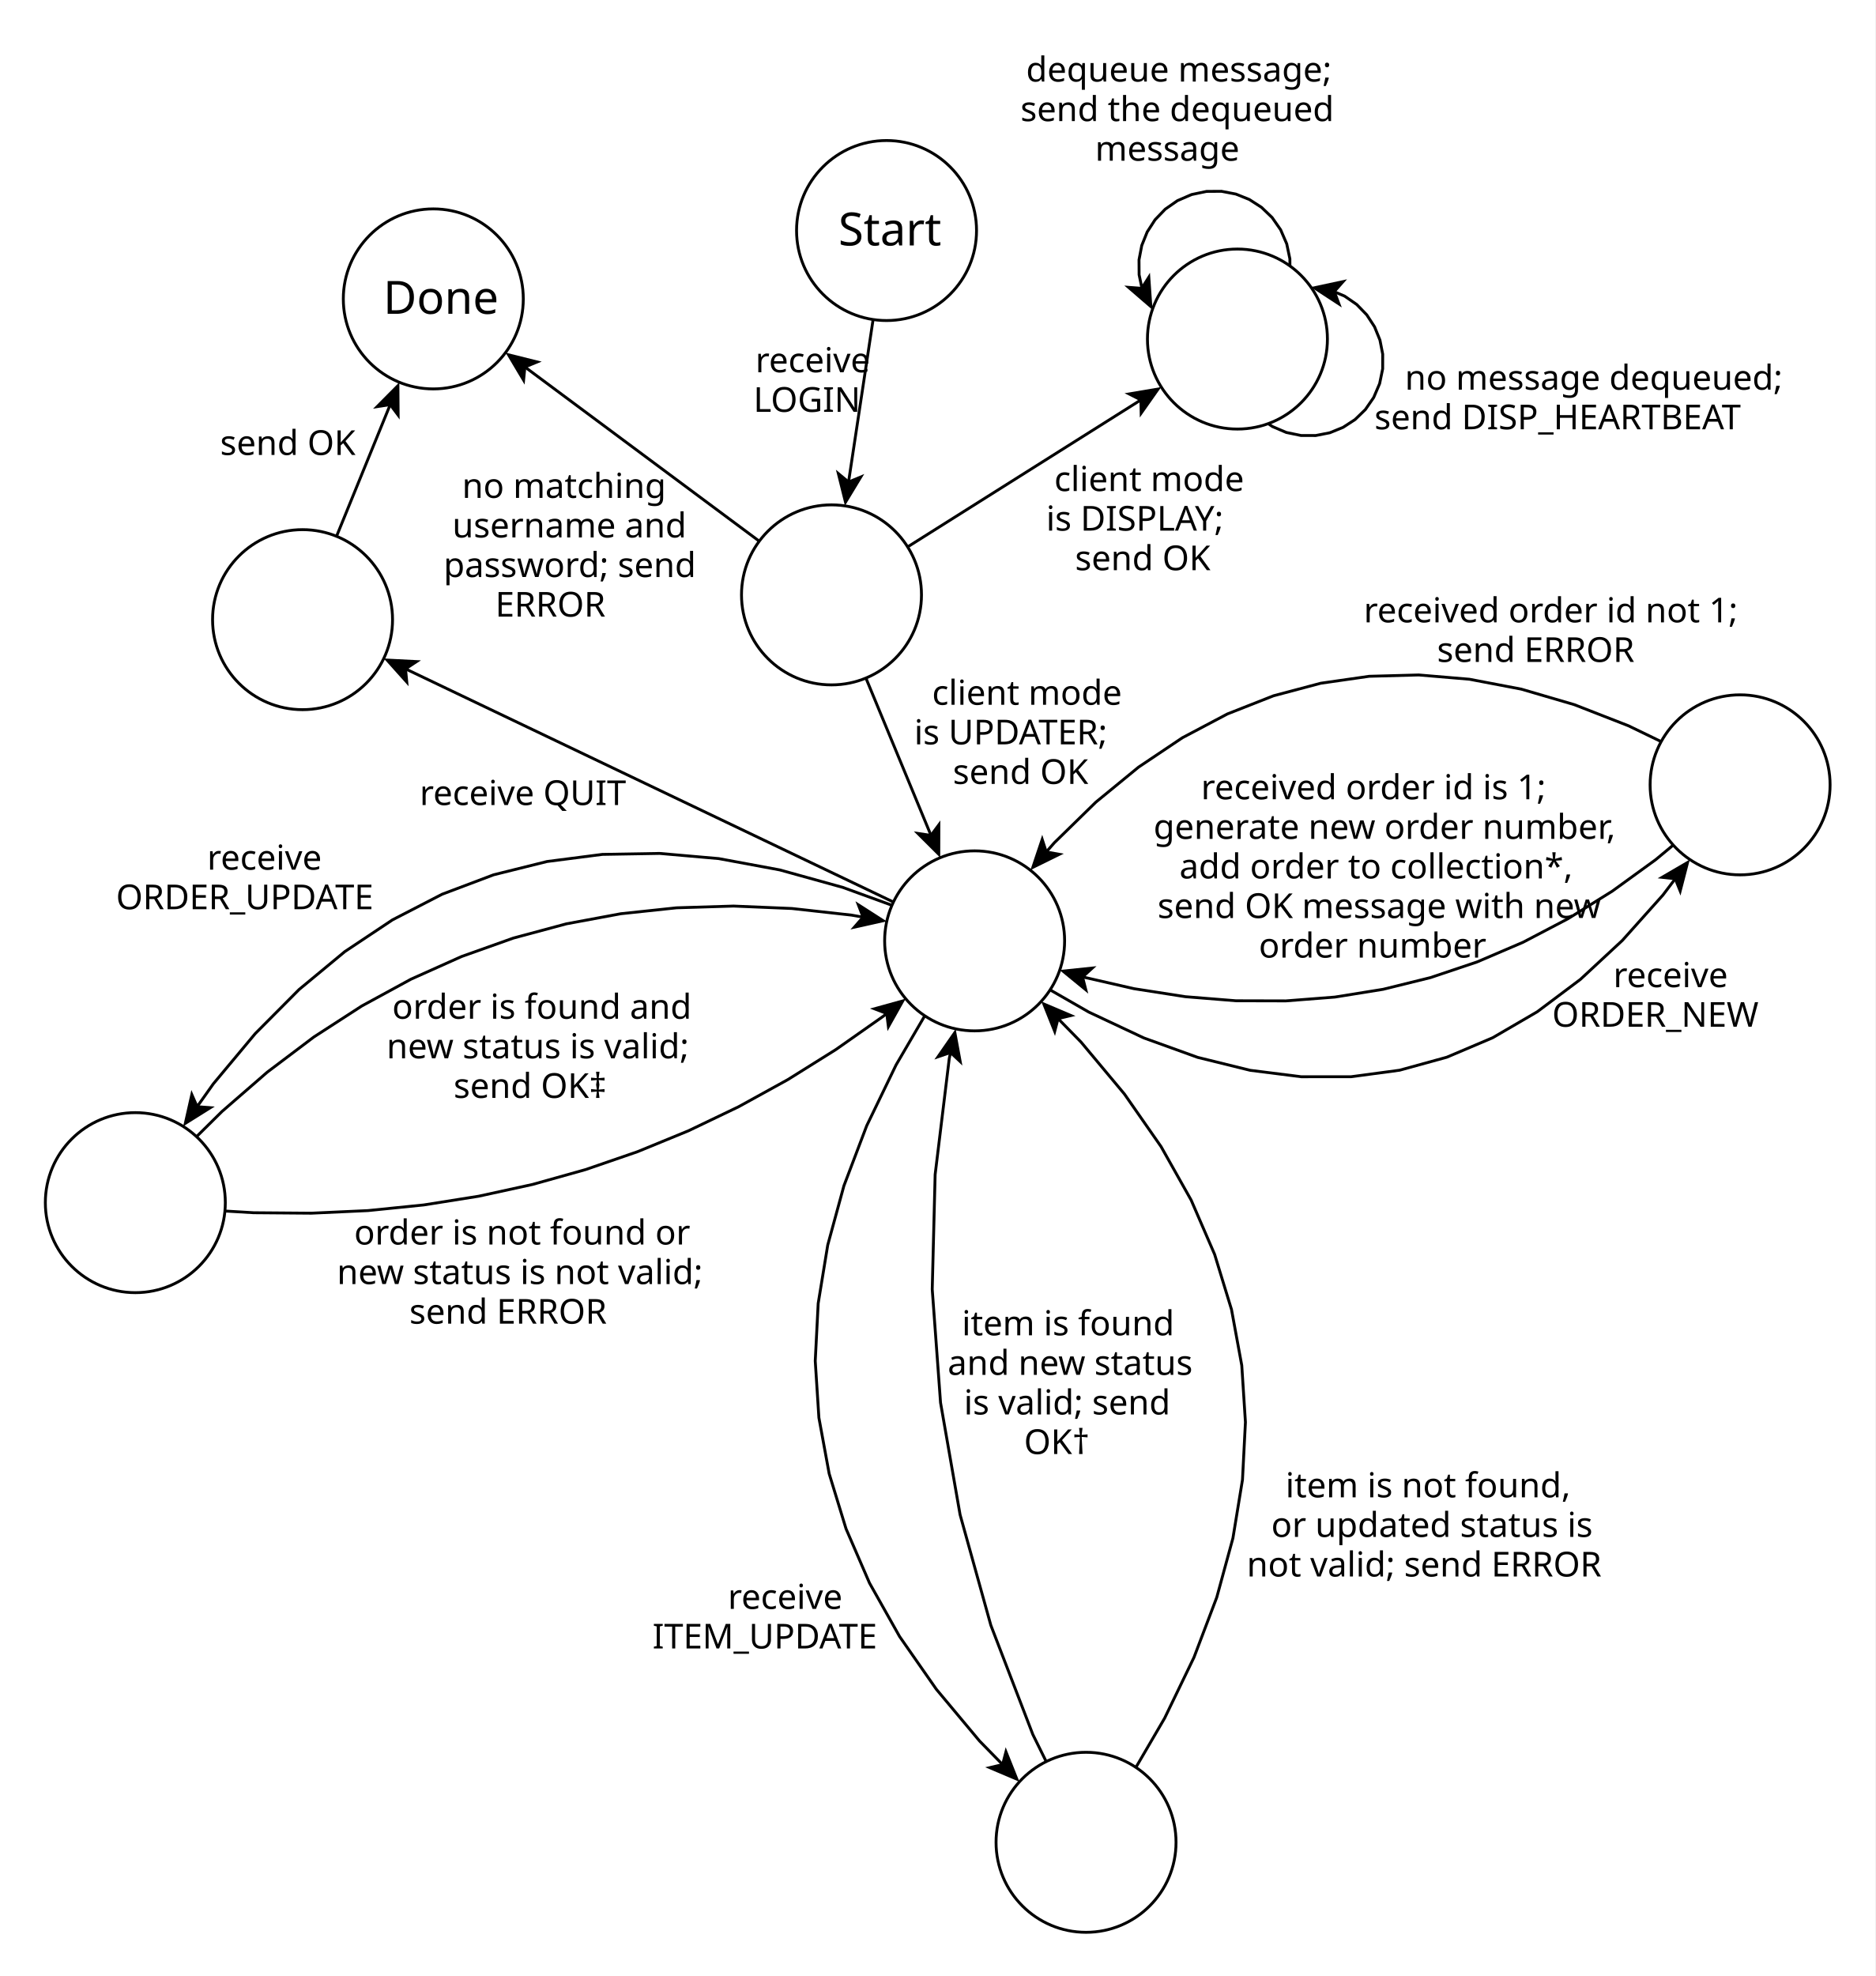
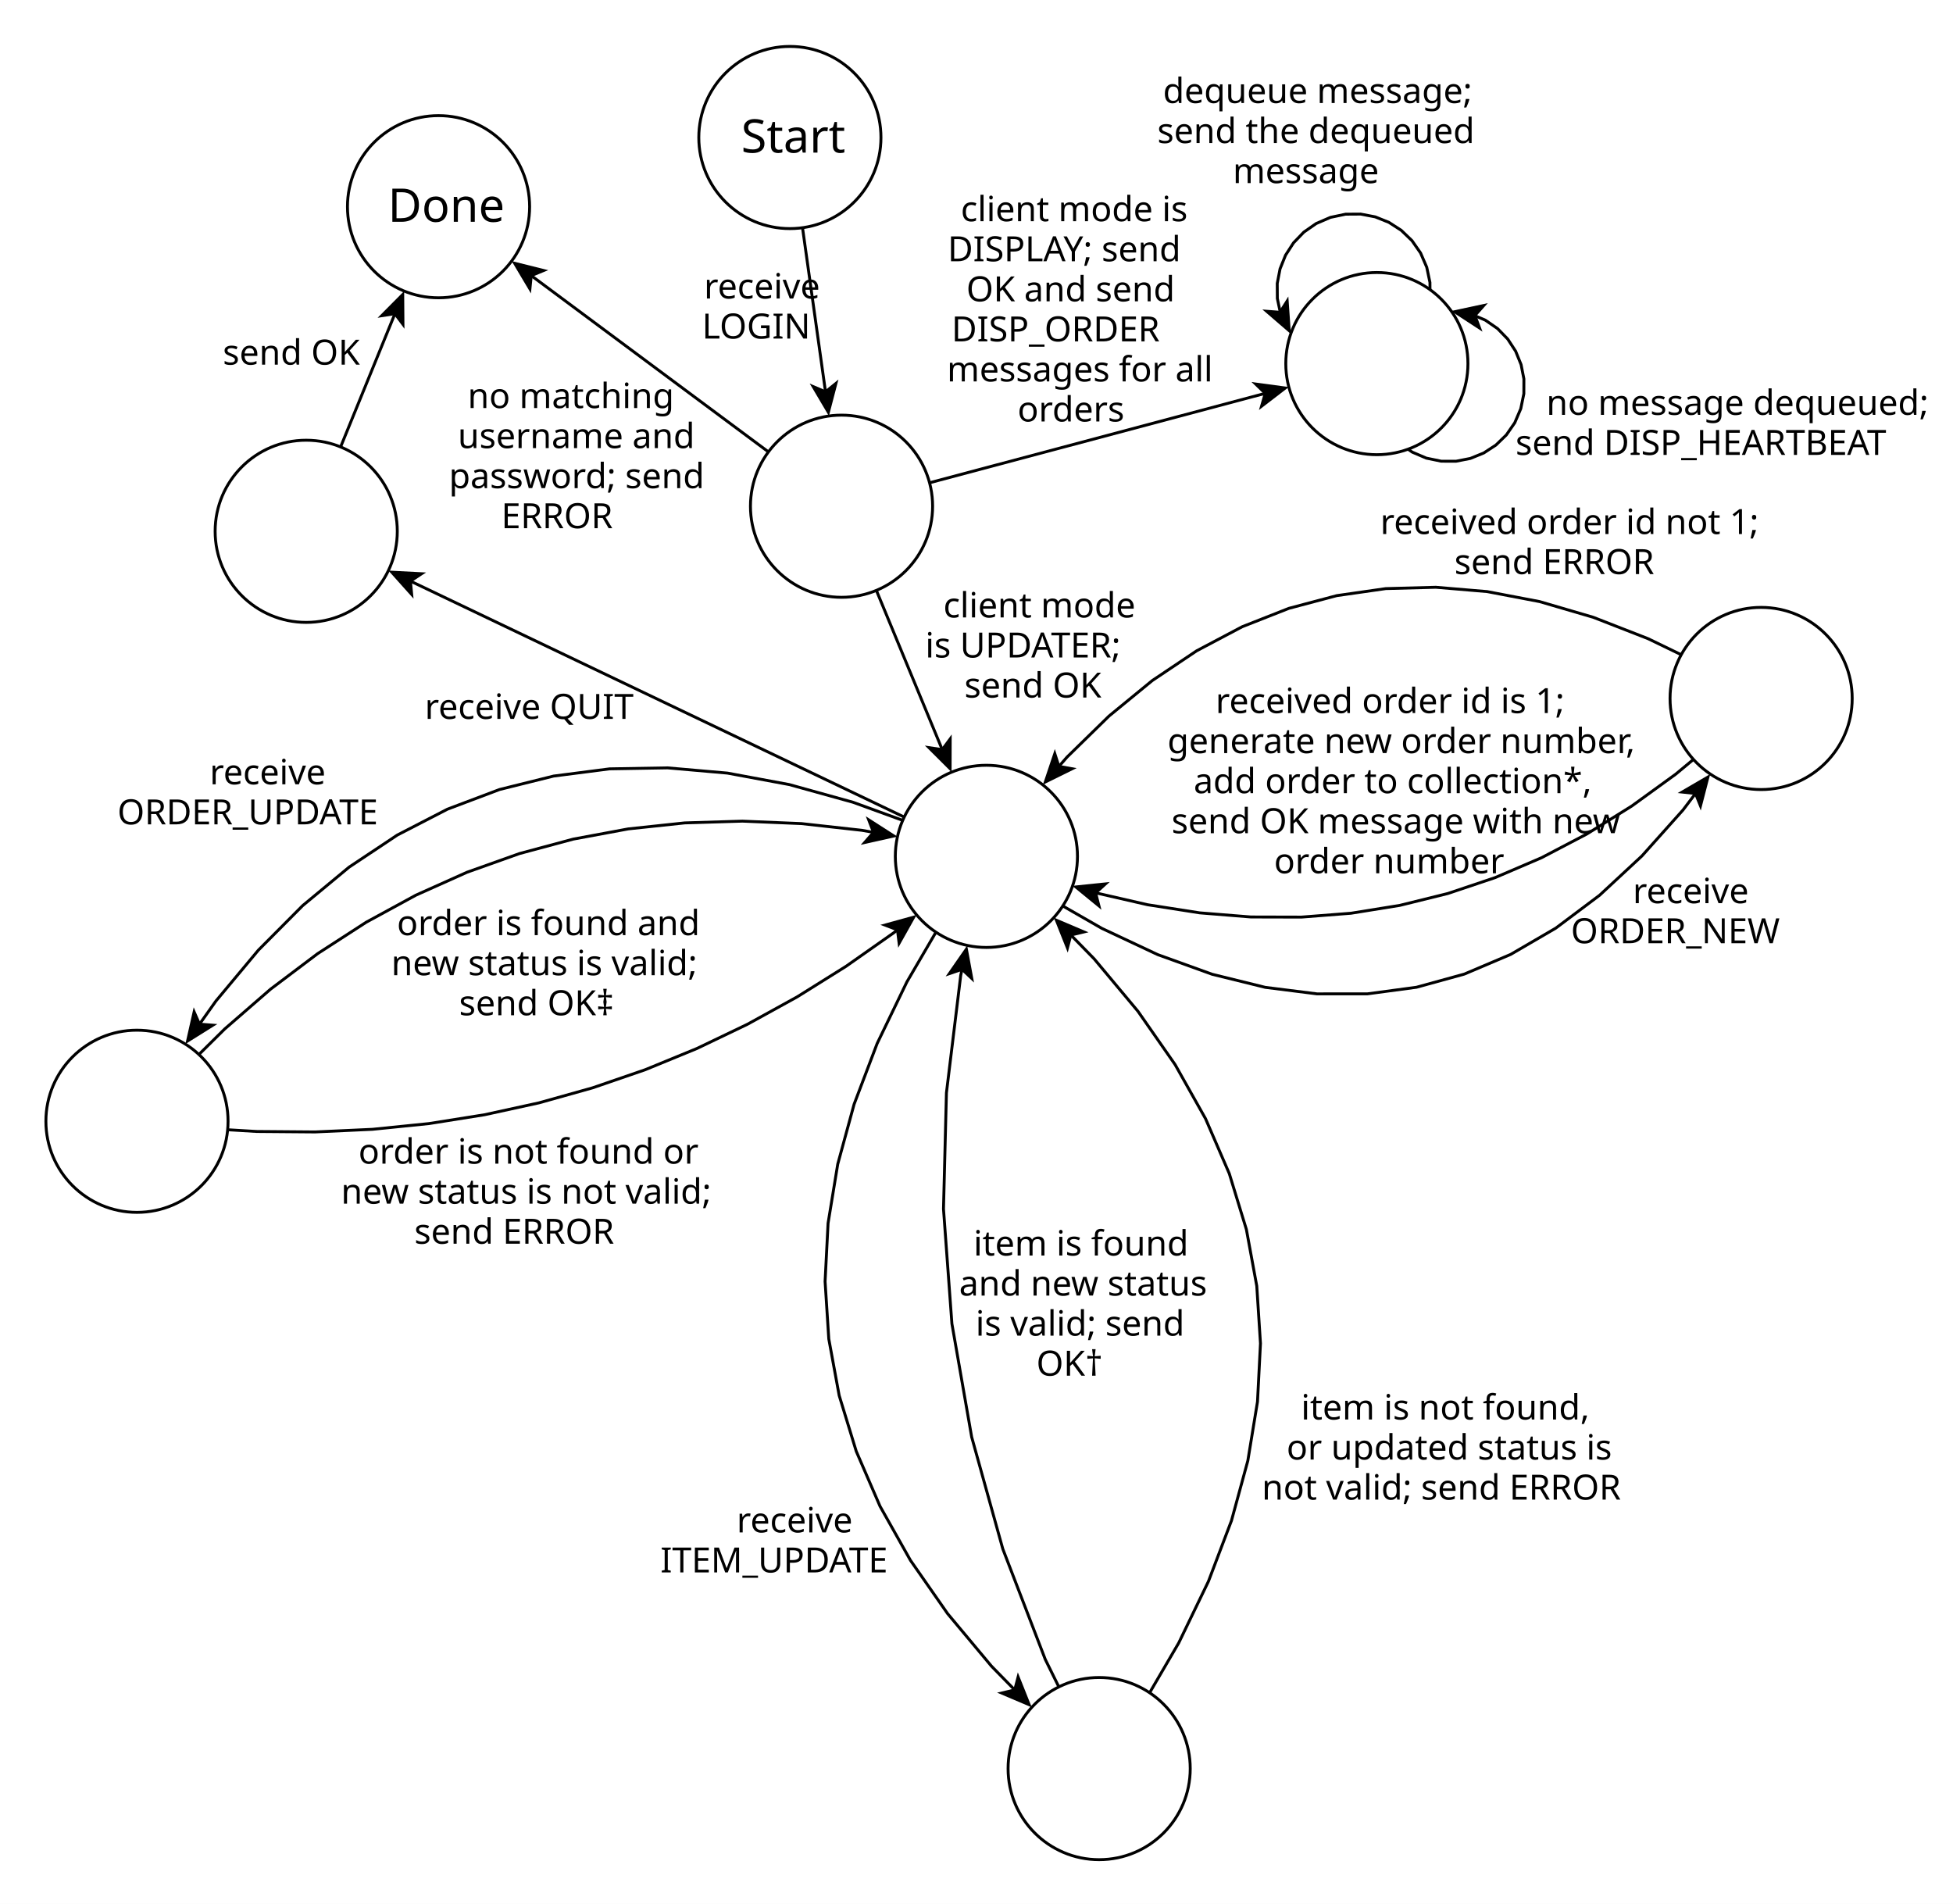
- <svg xmlns="http://www.w3.org/2000/svg" fill-opacity="1" color-rendering="auto" color-interpolation="auto" text-rendering="auto" stroke="black" stroke-linecap="square" width="654" stroke-miterlimit="10" shape-rendering="auto" stroke-opacity="1" fill="black" stroke-dasharray="none" font-weight="normal" stroke-width="1" height="689" font-family="'Dialog'" font-style="normal" stroke-linejoin="miter" font-size="12px" stroke-dashoffset="0" image-rendering="auto">
+ <svg xmlns="http://www.w3.org/2000/svg" fill-opacity="1" color-rendering="auto" color-interpolation="auto" text-rendering="auto" stroke="black" stroke-linecap="square" width="673" stroke-miterlimit="10" shape-rendering="auto" stroke-opacity="1" fill="black" stroke-dasharray="none" font-weight="normal" stroke-width="1" height="656" font-family="'Dialog'" font-style="normal" stroke-linejoin="miter" font-size="12px" stroke-dashoffset="0" image-rendering="auto">
  <defs id="genericDefs" />
  <g>
    <defs id="defs1">
      <clipPath clipPathUnits="userSpaceOnUse" id="clipPath1">
-         <path d="M0 0 L654 0 L654 689 L0 689 L0 0 Z" />
+         <path d="M0 0 L673 0 L673 656 L0 656 L0 0 Z" />
      </clipPath>
      <clipPath clipPathUnits="userSpaceOnUse" id="clipPath2">
-         <path d="M327 305 L981 305 L981 994 L327 994 L327 305 Z" />
+         <path d="M327 338 L1000 338 L1000 994 L327 994 L327 338 Z" />
      </clipPath>
    </defs>
-     <g fill="white" text-rendering="geometricPrecision" shape-rendering="geometricPrecision" transform="translate(-327,-305)" stroke="white">
-       <rect x="327" width="654" height="689" y="305" clip-path="url(#clipPath2)" stroke="none" />
+     <g fill="white" text-rendering="geometricPrecision" shape-rendering="geometricPrecision" transform="translate(-327,-338)" stroke="white">
+       <rect x="327" width="673" height="656" y="338" clip-path="url(#clipPath2)" stroke="none" />
    </g>
-     <g fill="white" text-rendering="geometricPrecision" shape-rendering="geometricPrecision" transform="matrix(1,0,0,1,-327,-305)" stroke="white">
-       <circle r="31.384" clip-path="url(#clipPath2)" cx="636.192" cy="385.384" stroke="none" />
+     <g fill="white" text-rendering="geometricPrecision" shape-rendering="geometricPrecision" transform="matrix(1,0,0,1,-327,-338)" stroke="white">
+       <circle r="31.384" clip-path="url(#clipPath2)" cx="599.192" cy="385.384" stroke="none" />
    </g>
-     <g text-rendering="geometricPrecision" stroke-miterlimit="1.45" shape-rendering="geometricPrecision" transform="matrix(1,0,0,1,-327,-305)" stroke-linecap="butt">
-       <circle fill="none" r="31.384" clip-path="url(#clipPath2)" cx="636.192" cy="385.384" />
-       <text x="619.4" font-size="16px" y="390.584" clip-path="url(#clipPath2)" font-family="'CMU Sans Serif'" stroke="none" xml:space="preserve">Start</text>
+     <g text-rendering="geometricPrecision" stroke-miterlimit="1.45" shape-rendering="geometricPrecision" transform="matrix(1,0,0,1,-327,-338)" stroke-linecap="butt">
+       <circle fill="none" r="31.384" clip-path="url(#clipPath2)" cx="599.192" cy="385.384" />
+       <text x="582.4" font-size="16px" y="390.584" clip-path="url(#clipPath2)" font-family="'CMU Sans Serif'" stroke="none" xml:space="preserve">Start</text>
    </g>
-     <g fill="white" text-rendering="geometricPrecision" shape-rendering="geometricPrecision" transform="matrix(1,0,0,1,-327,-305)" stroke="white">
+     <g fill="white" text-rendering="geometricPrecision" shape-rendering="geometricPrecision" transform="matrix(1,0,0,1,-327,-338)" stroke="white">
      <circle r="31.384" clip-path="url(#clipPath2)" cx="616.992" cy="512.424" stroke="none" />
    </g>
-     <g text-rendering="geometricPrecision" stroke-miterlimit="1.45" shape-rendering="geometricPrecision" transform="matrix(1,0,0,1,-327,-305)" stroke-linecap="butt">
+     <g text-rendering="geometricPrecision" stroke-miterlimit="1.45" shape-rendering="geometricPrecision" transform="matrix(1,0,0,1,-327,-338)" stroke-linecap="butt">
      <circle fill="none" r="31.384" clip-path="url(#clipPath2)" cx="616.992" cy="512.424" />
    </g>
-     <g fill="white" text-rendering="geometricPrecision" shape-rendering="geometricPrecision" transform="matrix(1,0,0,1,-327,-305)" stroke="white">
+     <g fill="white" text-rendering="geometricPrecision" shape-rendering="geometricPrecision" transform="matrix(1,0,0,1,-327,-338)" stroke="white">
      <circle r="31.384" clip-path="url(#clipPath2)" cx="478.12" cy="409.224" stroke="none" />
    </g>
-     <g text-rendering="geometricPrecision" stroke-miterlimit="1.45" shape-rendering="geometricPrecision" transform="matrix(1,0,0,1,-327,-305)" stroke-linecap="butt">
+     <g text-rendering="geometricPrecision" stroke-miterlimit="1.45" shape-rendering="geometricPrecision" transform="matrix(1,0,0,1,-327,-338)" stroke-linecap="butt">
      <circle fill="none" r="31.384" clip-path="url(#clipPath2)" cx="478.12" cy="409.224" />
      <text x="460.656" font-size="16px" y="414.424" clip-path="url(#clipPath2)" font-family="'CMU Sans Serif'" stroke="none" xml:space="preserve">Done</text>
    </g>
-     <g fill="white" text-rendering="geometricPrecision" shape-rendering="geometricPrecision" transform="matrix(1,0,0,1,-327,-305)" stroke="white">
+     <g fill="white" text-rendering="geometricPrecision" shape-rendering="geometricPrecision" transform="matrix(1,0,0,1,-327,-338)" stroke="white">
      <circle r="31.384" clip-path="url(#clipPath2)" cx="666.912" cy="633.064" stroke="none" />
    </g>
-     <g text-rendering="geometricPrecision" stroke-miterlimit="1.45" shape-rendering="geometricPrecision" transform="matrix(1,0,0,1,-327,-305)" stroke-linecap="butt">
+     <g text-rendering="geometricPrecision" stroke-miterlimit="1.45" shape-rendering="geometricPrecision" transform="matrix(1,0,0,1,-327,-338)" stroke-linecap="butt">
      <circle fill="none" r="31.384" clip-path="url(#clipPath2)" cx="666.912" cy="633.064" />
    </g>
-     <g fill="white" text-rendering="geometricPrecision" shape-rendering="geometricPrecision" transform="matrix(1,0,0,1,-327,-305)" stroke="white">
-       <circle r="31.384" clip-path="url(#clipPath2)" cx="758.568" cy="423.224" stroke="none" />
+     <g fill="white" text-rendering="geometricPrecision" shape-rendering="geometricPrecision" transform="matrix(1,0,0,1,-327,-338)" stroke="white">
+       <circle r="31.384" clip-path="url(#clipPath2)" cx="801.464" cy="463.283" stroke="none" />
    </g>
-     <g text-rendering="geometricPrecision" stroke-miterlimit="1.45" shape-rendering="geometricPrecision" transform="matrix(1,0,0,1,-327,-305)" stroke-linecap="butt">
-       <circle fill="none" r="31.384" clip-path="url(#clipPath2)" cx="758.568" cy="423.224" />
+     <g text-rendering="geometricPrecision" stroke-miterlimit="1.45" shape-rendering="geometricPrecision" transform="matrix(1,0,0,1,-327,-338)" stroke-linecap="butt">
+       <circle fill="none" r="31.384" clip-path="url(#clipPath2)" cx="801.464" cy="463.283" />
    </g>
-     <g fill="white" text-rendering="geometricPrecision" shape-rendering="geometricPrecision" transform="matrix(1,0,0,1,-327,-305)" stroke="white">
+     <g fill="white" text-rendering="geometricPrecision" shape-rendering="geometricPrecision" transform="matrix(1,0,0,1,-327,-338)" stroke="white">
      <circle r="31.384" clip-path="url(#clipPath2)" cx="933.88" cy="578.664" stroke="none" />
    </g>
-     <g text-rendering="geometricPrecision" stroke-miterlimit="1.45" shape-rendering="geometricPrecision" transform="matrix(1,0,0,1,-327,-305)" stroke-linecap="butt">
+     <g text-rendering="geometricPrecision" stroke-miterlimit="1.45" shape-rendering="geometricPrecision" transform="matrix(1,0,0,1,-327,-338)" stroke-linecap="butt">
      <circle fill="none" r="31.384" clip-path="url(#clipPath2)" cx="933.88" cy="578.664" />
    </g>
-     <g fill="white" text-rendering="geometricPrecision" shape-rendering="geometricPrecision" transform="matrix(1,0,0,1,-327,-305)" stroke="white">
+     <g fill="white" text-rendering="geometricPrecision" shape-rendering="geometricPrecision" transform="matrix(1,0,0,1,-327,-338)" stroke="white">
      <circle r="31.384" clip-path="url(#clipPath2)" cx="432.52" cy="521.064" stroke="none" />
    </g>
-     <g text-rendering="geometricPrecision" stroke-miterlimit="1.45" shape-rendering="geometricPrecision" transform="matrix(1,0,0,1,-327,-305)" stroke-linecap="butt">
+     <g text-rendering="geometricPrecision" stroke-miterlimit="1.45" shape-rendering="geometricPrecision" transform="matrix(1,0,0,1,-327,-338)" stroke-linecap="butt">
      <circle fill="none" r="31.384" clip-path="url(#clipPath2)" cx="432.52" cy="521.064" />
    </g>
-     <g fill="white" text-rendering="geometricPrecision" shape-rendering="geometricPrecision" transform="matrix(1,0,0,1,-327,-305)" stroke="white">
+     <g fill="white" text-rendering="geometricPrecision" shape-rendering="geometricPrecision" transform="matrix(1,0,0,1,-327,-338)" stroke="white">
      <circle r="31.384" clip-path="url(#clipPath2)" cx="705.768" cy="947.384" stroke="none" />
    </g>
-     <g text-rendering="geometricPrecision" stroke-miterlimit="1.45" shape-rendering="geometricPrecision" transform="matrix(1,0,0,1,-327,-305)" stroke-linecap="butt">
+     <g text-rendering="geometricPrecision" stroke-miterlimit="1.45" shape-rendering="geometricPrecision" transform="matrix(1,0,0,1,-327,-338)" stroke-linecap="butt">
      <circle fill="none" r="31.384" clip-path="url(#clipPath2)" cx="705.768" cy="947.384" />
    </g>
-     <g fill="white" text-rendering="geometricPrecision" shape-rendering="geometricPrecision" transform="matrix(1,0,0,1,-327,-305)" stroke="white">
+     <g fill="white" text-rendering="geometricPrecision" shape-rendering="geometricPrecision" transform="matrix(1,0,0,1,-327,-338)" stroke="white">
      <circle r="31.384" clip-path="url(#clipPath2)" cx="374.2" cy="724.344" stroke="none" />
    </g>
-     <g text-rendering="geometricPrecision" stroke-miterlimit="1.45" shape-rendering="geometricPrecision" transform="matrix(1,0,0,1,-327,-305)" stroke-linecap="butt">
+     <g text-rendering="geometricPrecision" stroke-miterlimit="1.45" shape-rendering="geometricPrecision" transform="matrix(1,0,0,1,-327,-338)" stroke-linecap="butt">
      <circle fill="none" r="31.384" clip-path="url(#clipPath2)" cx="374.2" cy="724.344" />
-       <path fill="none" d="M631.502 416.416 L622.877 473.482" clip-path="url(#clipPath2)" />
-       <path d="M621.682 481.392 L628.419 470.274 L623.027 472.493 L618.531 468.78 Z" clip-path="url(#clipPath2)" stroke="none" />
-       <text x="590.452" xml:space="preserve" y="434.8" clip-path="url(#clipPath2)" font-family="'CMU Sans Serif'" stroke="none">receive</text>
-       <text x="589.774" xml:space="preserve" y="448.6" clip-path="url(#clipPath2)" font-family="'CMU Sans Serif'" stroke="none">LOGIN</text>
+       <path fill="none" d="M603.547 416.464 L611.527 473.421" clip-path="url(#clipPath2)" />
+       <path d="M612.637 481.344 L615.924 468.766 L611.388 472.431 L606.02 470.153 Z" clip-path="url(#clipPath2)" stroke="none" />
+       <text x="569.598" xml:space="preserve" y="440.846" clip-path="url(#clipPath2)" font-family="'CMU Sans Serif'" stroke="none">receive</text>
+       <text x="568.92" xml:space="preserve" y="454.646" clip-path="url(#clipPath2)" font-family="'CMU Sans Serif'" stroke="none">LOGIN</text>
      <path fill="none" d="M591.802 493.704 L509.731 432.715" clip-path="url(#clipPath2)" />
      <path d="M503.31 427.943 L509.959 439.114 L510.534 433.312 L515.924 431.088 Z" clip-path="url(#clipPath2)" stroke="none" />
      <text x="488.148" xml:space="preserve" y="478.6" clip-path="url(#clipPath2)" font-family="'CMU Sans Serif'" stroke="none">no matching</text>
      <text x="484.752" xml:space="preserve" y="492.4" clip-path="url(#clipPath2)" font-family="'CMU Sans Serif'" stroke="none">username and</text>
      <text x="481.698" xml:space="preserve" y="506.2" clip-path="url(#clipPath2)" font-family="'CMU Sans Serif'" stroke="none">password; send</text>
      <text x="499.734" xml:space="preserve" y="520" clip-path="url(#clipPath2)" font-family="'CMU Sans Serif'" stroke="none">ERROR</text>
      <path fill="none" d="M628.992 541.423 L651.854 596.673" clip-path="url(#clipPath2)" />
      <path d="M654.912 604.065 L654.944 591.065 L651.471 595.749 L645.704 594.888 Z" clip-path="url(#clipPath2)" stroke="none" />
      <text x="652.074" xml:space="preserve" y="550.745" clip-path="url(#clipPath2)" font-family="'CMU Sans Serif'" stroke="none">client mode</text>
      <text x="645.84" xml:space="preserve" y="564.545" clip-path="url(#clipPath2)" font-family="'CMU Sans Serif'" stroke="none">is UPDATER;</text>
      <text x="659.322" xml:space="preserve" y="578.345" clip-path="url(#clipPath2)" font-family="'CMU Sans Serif'" stroke="none">send OK</text>
-       <path fill="none" d="M643.545 495.694 L725.246 444.218" clip-path="url(#clipPath2)" />
-       <path d="M732.015 439.954 L719.197 442.12 L724.4 444.751 L724.527 450.581 Z" clip-path="url(#clipPath2)" stroke="none" />
-       <text x="694.688" xml:space="preserve" y="476.22" clip-path="url(#clipPath2)" font-family="'CMU Sans Serif'" stroke="none">client mode</text>
-       <text x="691.862" xml:space="preserve" y="490.02" clip-path="url(#clipPath2)" font-family="'CMU Sans Serif'" stroke="none">is DISPLAY;</text>
-       <text x="701.936" xml:space="preserve" y="503.82" clip-path="url(#clipPath2)" font-family="'CMU Sans Serif'" stroke="none">send OK</text>
-       <path fill="none" d="M776.876 397.747 L776.86 395.272 L775.76 390.032 L773.636 385.117 L770.666 380.855 L766.985 377.313 L762.725 374.562 L758.019 372.67 L753.003 371.706 L747.808 371.74 L742.568 372.84 L737.653 374.964 L733.391 377.934 L729.849 381.615 L727.098 385.875 L725.206 390.581 L724.242 395.598 L724.275 400.792 L725.332 405.825 L725.378 405.914" clip-path="url(#clipPath2)" />
-       <path d="M728.96 413.067 L728.058 400.099 L724.93 405.02 L719.116 404.576 Z" clip-path="url(#clipPath2)" stroke="none" />
-       <text x="684.861" xml:space="preserve" y="333.432" clip-path="url(#clipPath2)" font-family="'CMU Sans Serif'" stroke="none">dequeue message;</text>
-       <text x="682.899" xml:space="preserve" y="347.232" clip-path="url(#clipPath2)" font-family="'CMU Sans Serif'" stroke="none">send the dequeued</text>
-       <text x="708.928" xml:space="preserve" y="361.032" clip-path="url(#clipPath2)" font-family="'CMU Sans Serif'" stroke="none">message</text>
-       <path fill="none" d="M769.279 452.698 L770.756 453.719 L775.596 455.788 L780.751 456.85 L785.858 456.863 L790.786 455.896 L795.405 454.018 L799.582 451.297 L803.188 447.801 L806.091 443.599 L808.16 438.76 L809.222 433.605 L809.235 428.498 L808.268 423.57 L806.39 418.951 L803.669 414.774 L800.173 411.168 L795.971 408.265 L792.048 406.587 L791.949 406.572" clip-path="url(#clipPath2)" />
-       <path d="M784.083 405.111 L794.968 412.219 L792.932 406.755 L796.794 402.387 Z" clip-path="url(#clipPath2)" stroke="none" />
-       <text x="816.964" xml:space="preserve" y="440.88" clip-path="url(#clipPath2)" font-family="'CMU Sans Serif'" stroke="none">no message dequeued;</text>
-       <text x="806.35" xml:space="preserve" y="454.68" clip-path="url(#clipPath2)" font-family="'CMU Sans Serif'" stroke="none">send DISP_HEARTBEAT</text>
+       <path fill="none" d="M647.318 504.346 L763.407 473.421" clip-path="url(#clipPath2)" />
+       <path d="M771.138 471.362 L758.255 469.619 L762.441 473.678 L760.829 479.282 Z" clip-path="url(#clipPath2)" stroke="none" />
+       <text x="658.091" xml:space="preserve" y="414.228" clip-path="url(#clipPath2)" font-family="'CMU Sans Serif'" stroke="none">client mode is</text>
+       <text x="653.561" xml:space="preserve" y="428.028" clip-path="url(#clipPath2)" font-family="'CMU Sans Serif'" stroke="none">DISPLAY; send</text>
+       <text x="659.987" xml:space="preserve" y="441.828" clip-path="url(#clipPath2)" font-family="'CMU Sans Serif'" stroke="none">OK and send</text>
+       <text x="654.899" xml:space="preserve" y="455.628" clip-path="url(#clipPath2)" font-family="'CMU Sans Serif'" stroke="none">DISP_ORDER</text>
+       <text x="653.321" xml:space="preserve" y="469.428" clip-path="url(#clipPath2)" font-family="'CMU Sans Serif'" stroke="none">messages for all</text>
+       <text x="677.645" xml:space="preserve" y="483.228" clip-path="url(#clipPath2)" font-family="'CMU Sans Serif'" stroke="none">orders</text>
+       <path fill="none" d="M819.773 437.807 L819.756 435.331 L818.656 430.091 L816.532 425.177 L813.562 420.914 L809.881 417.372 L805.621 414.621 L800.915 412.729 L795.899 411.765 L790.704 411.799 L785.464 412.899 L780.549 415.023 L776.287 417.993 L772.745 421.674 L769.994 425.935 L768.102 430.64 L767.138 435.657 L767.172 440.852 L768.229 445.884 L768.274 445.973" clip-path="url(#clipPath2)" />
+       <path d="M771.856 453.127 L770.954 440.158 L767.826 445.079 L762.012 444.635 Z" clip-path="url(#clipPath2)" stroke="none" />
+       <text x="727.757" xml:space="preserve" y="373.491" clip-path="url(#clipPath2)" font-family="'CMU Sans Serif'" stroke="none">dequeue message;</text>
+       <text x="725.795" xml:space="preserve" y="387.291" clip-path="url(#clipPath2)" font-family="'CMU Sans Serif'" stroke="none">send the dequeued</text>
+       <text x="751.824" xml:space="preserve" y="401.091" clip-path="url(#clipPath2)" font-family="'CMU Sans Serif'" stroke="none">message</text>
+       <path fill="none" d="M812.175 492.757 L813.653 493.778 L818.492 495.847 L823.647 496.909 L828.754 496.922 L833.682 495.956 L838.301 494.077 L842.478 491.356 L846.084 487.86 L848.987 483.659 L851.056 478.819 L852.118 473.664 L852.131 468.557 L851.164 463.629 L849.286 459.011 L846.565 454.833 L843.069 451.227 L838.867 448.325 L834.943 446.647 L834.845 446.632" clip-path="url(#clipPath2)" />
+       <path d="M826.979 445.171 L837.864 452.278 L835.828 446.814 L839.691 442.446 Z" clip-path="url(#clipPath2)" stroke="none" />
+       <text x="859.86" xml:space="preserve" y="480.939" clip-path="url(#clipPath2)" font-family="'CMU Sans Serif'" stroke="none">no message dequeued;</text>
+       <text x="849.245" xml:space="preserve" y="494.739" clip-path="url(#clipPath2)" font-family="'CMU Sans Serif'" stroke="none">send DISP_HEARTBEAT</text>
      <path fill="none" d="M693.239 650.159 L706.729 657.897 L725.947 666.924 L744.704 673.691 L763.001 678.199 L780.837 680.448 L798.213 680.437 L815.129 678.167 L831.585 673.637 L847.579 666.848 L863.114 657.799 L878.188 646.491 L892.802 632.924 L906.955 617.097 L911.513 611.076" clip-path="url(#clipPath2)" />
      <path d="M916.342 604.697 L905.112 611.247 L910.909 611.873 L913.085 617.283 Z" clip-path="url(#clipPath2)" stroke="none" />
      <text x="889.652" xml:space="preserve" y="649.2" clip-path="url(#clipPath2)" font-family="'CMU Sans Serif'" stroke="none">receive</text>
      <text x="868.316" xml:space="preserve" y="663" clip-path="url(#clipPath2)" font-family="'CMU Sans Serif'" stroke="none">ORDER_NEW</text>
      <path fill="none" d="M910.564 599.661 L904.439 604.753 L889.298 615.731 L873.876 625.331 L858.173 633.553 L842.189 640.398 L825.925 645.864 L809.38 649.953 L792.554 652.664 L775.447 653.997 L758.06 653.953 L740.392 652.531 L722.443 649.731 L704.248 645.561 L704.153 645.532" clip-path="url(#clipPath2)" />
      <path d="M696.489 643.235 L706.548 651.47 L705.11 645.819 L709.42 641.891 Z" clip-path="url(#clipPath2)" stroke="none" />
      <text x="745.868" xml:space="preserve" y="583.696" clip-path="url(#clipPath2)" font-family="'CMU Sans Serif'" stroke="none">received order id is 1;</text>
      <text x="729.302" xml:space="preserve" y="597.496" clip-path="url(#clipPath2)" font-family="'CMU Sans Serif'" stroke="none">generate new order number,</text>
      <text x="738.332" xml:space="preserve" y="611.296" clip-path="url(#clipPath2)" font-family="'CMU Sans Serif'" stroke="none">add order to collection*,</text>
      <text x="730.706" xml:space="preserve" y="625.096" clip-path="url(#clipPath2)" font-family="'CMU Sans Serif'" stroke="none">send OK message with new</text>
      <text x="766.022" xml:space="preserve" y="638.896" clip-path="url(#clipPath2)" font-family="'CMU Sans Serif'" stroke="none">order number</text>
      <path fill="none" d="M906.334 563.579 L894.925 558.063 L876.046 550.698 L857.566 545.29 L839.485 541.84 L821.802 540.347 L804.518 540.811 L787.634 543.232 L771.148 547.611 L755.06 553.947 L739.372 562.24 L724.082 572.49 L709.191 584.698 L694.699 598.863 L691.624 602.38" clip-path="url(#clipPath2)" />
      <path d="M686.359 608.404 L698.021 602.66 L692.282 601.628 L690.492 596.078 Z" clip-path="url(#clipPath2)" stroke="none" />
      <text x="802.616" xml:space="preserve" y="522" clip-path="url(#clipPath2)" font-family="'CMU Sans Serif'" stroke="none">received order id not 1;</text>
      <text x="828.17" xml:space="preserve" y="535.8" clip-path="url(#clipPath2)" font-family="'CMU Sans Serif'" stroke="none">send ERROR</text>
      <path fill="none" d="M638.595 619.533 L468.056 538.044" clip-path="url(#clipPath2)" />
      <path d="M460.837 534.595 L469.509 544.28 L468.958 538.475 L473.82 535.257 Z" clip-path="url(#clipPath2)" stroke="none" />
      <text x="473.368" xml:space="preserve" y="585.7" clip-path="url(#clipPath2)" font-family="'CMU Sans Serif'" stroke="none">receive QUIT</text>
      <path fill="none" d="M444.369 492.003 L463.251 445.693" clip-path="url(#clipPath2)" />
      <path d="M466.271 438.285 L457.111 447.509 L462.873 446.619 L466.37 451.285 Z" clip-path="url(#clipPath2)" stroke="none" />
      <text x="403.772" xml:space="preserve" y="463.637" clip-path="url(#clipPath2)" font-family="'CMU Sans Serif'" stroke="none">send OK</text>
      <path fill="none" d="M649.533 659.17 L639.507 676.342 L629.262 697.554 L621.32 718.481 L615.683 739.123 L612.351 759.48 L611.323 779.552 L612.599 799.34 L616.18 818.842 L622.065 838.06 L630.255 856.993 L640.748 875.641 L653.547 894.004 L668.649 912.082 L676.96 920.577" clip-path="url(#clipPath2)" />
      <path d="M682.555 926.296 L677.737 914.222 L676.261 919.862 L670.589 921.215 Z" clip-path="url(#clipPath2)" stroke="none" />
      <text x="580.852" xml:space="preserve" y="866" clip-path="url(#clipPath2)" font-family="'CMU Sans Serif'" stroke="none">receive</text>
      <text x="554.56" xml:space="preserve" y="879.8" clip-path="url(#clipPath2)" font-family="'CMU Sans Serif'" stroke="none">ITEM_UPDATE</text>
      <path fill="none" d="M691.868 919.223 L687.211 909.788 L672.568 871.707 L661.839 833.143 L655.025 794.095 L652.125 754.563 L653.14 714.547 L658.069 674.048 L658.601 671.582" clip-path="url(#clipPath2)" />
      <path d="M660.288 663.762 L652.87 674.437 L658.39 672.559 L662.644 676.546 Z" clip-path="url(#clipPath2)" stroke="none" />
      <text x="662.468" xml:space="preserve" y="770.6" clip-path="url(#clipPath2)" font-family="'CMU Sans Serif'" stroke="none">item is found</text>
      <text x="657.506" xml:space="preserve" y="784.4" clip-path="url(#clipPath2)" font-family="'CMU Sans Serif'" stroke="none">and new status</text>
      <text x="663.182" xml:space="preserve" y="798.2" clip-path="url(#clipPath2)" font-family="'CMU Sans Serif'" stroke="none">is valid; send</text>
      <text x="684.116" xml:space="preserve" y="812" clip-path="url(#clipPath2)" font-family="'CMU Sans Serif'" stroke="none">OK†</text>
      <path fill="none" d="M723.147 921.278 L733.173 904.106 L743.418 882.894 L751.36 861.967 L756.996 841.325 L760.329 820.968 L761.357 800.896 L760.081 781.108 L756.5 761.606 L750.615 742.388 L742.426 723.455 L731.932 704.807 L719.133 686.444 L704.031 668.366 L695.72 659.871" clip-path="url(#clipPath2)" />
      <path d="M690.125 654.152 L694.943 666.226 L696.419 660.585 L702.091 659.233 Z" clip-path="url(#clipPath2)" stroke="none" />
      <text x="775.334" xml:space="preserve" y="827.1" clip-path="url(#clipPath2)" font-family="'CMU Sans Serif'" stroke="none">item is not found,</text>
      <text x="770.354" xml:space="preserve" y="840.9" clip-path="url(#clipPath2)" font-family="'CMU Sans Serif'" stroke="none">or updated status is</text>
      <text x="761.822" xml:space="preserve" y="854.7" clip-path="url(#clipPath2)" font-family="'CMU Sans Serif'" stroke="none">not valid; send ERROR</text>
      <path fill="none" d="M638.07 620.661 L620.954 614.43 L598.979 608.332 L577.673 604.38 L557.036 602.574 L537.069 602.914 L517.77 605.4 L499.141 610.033 L481.182 616.811 L463.891 625.735 L447.269 636.804 L431.317 650.02 L416.034 665.382 L401.42 682.89 L395.509 691.221" clip-path="url(#clipPath2)" />
      <path d="M390.88 697.746 L401.902 690.852 L396.088 690.406 L393.746 685.066 Z" clip-path="url(#clipPath2)" stroke="none" />
      <text x="399.252" xml:space="preserve" y="608.24" clip-path="url(#clipPath2)" font-family="'CMU Sans Serif'" stroke="none">receive</text>
      <text x="367.458" xml:space="preserve" y="622.04" clip-path="url(#clipPath2)" font-family="'CMU Sans Serif'" stroke="none">ORDER_UPDATE</text>
      <path fill="none" d="M395.531 701.345 L404.431 692.545 L420.227 678.83 L436.478 666.571 L453.183 655.769 L470.342 646.423 L487.955 638.533 L506.023 632.1 L524.544 627.123 L543.52 623.602 L562.95 621.538 L582.834 620.931 L603.172 621.779 L623.965 624.085 L628.412 624.872" clip-path="url(#clipPath2)" />
      <path d="M636.289 626.267 L625.345 619.251 L627.427 624.698 L623.602 629.098 Z" clip-path="url(#clipPath2)" stroke="none" />
      <text x="463.784" xml:space="preserve" y="660.22" clip-path="url(#clipPath2)" font-family="'CMU Sans Serif'" stroke="none">order is found and</text>
      <text x="461.816" xml:space="preserve" y="674.02" clip-path="url(#clipPath2)" font-family="'CMU Sans Serif'" stroke="none">new status is valid;</text>
      <text x="485.192" xml:space="preserve" y="687.82" clip-path="url(#clipPath2)" font-family="'CMU Sans Serif'" stroke="none">send OK‡</text>
      <path fill="none" d="M405.416 727.261 L415.444 727.861 L435.567 728.021 L455.358 727.114 L474.816 725.141 L493.942 722.101 L512.735 717.996 L531.196 712.824 L549.324 706.586 L567.12 699.281 L584.583 690.911 L601.714 681.474 L618.512 670.971 L634.978 659.402 L636.589 658.14" clip-path="url(#clipPath2)" />
      <path d="M642.887 653.207 L630.357 656.67 L635.802 658.756 L636.523 664.543 Z" clip-path="url(#clipPath2)" stroke="none" />
      <text x="450.51" xml:space="preserve" y="738.94" clip-path="url(#clipPath2)" font-family="'CMU Sans Serif'" stroke="none">order is not found or</text>
      <text x="444.51" xml:space="preserve" y="752.74" clip-path="url(#clipPath2)" font-family="'CMU Sans Serif'" stroke="none">new status is not valid;</text>
      <text x="469.77" xml:space="preserve" y="766.54" clip-path="url(#clipPath2)" font-family="'CMU Sans Serif'" stroke="none">send ERROR</text>
    </g>
  </g>
</svg>
